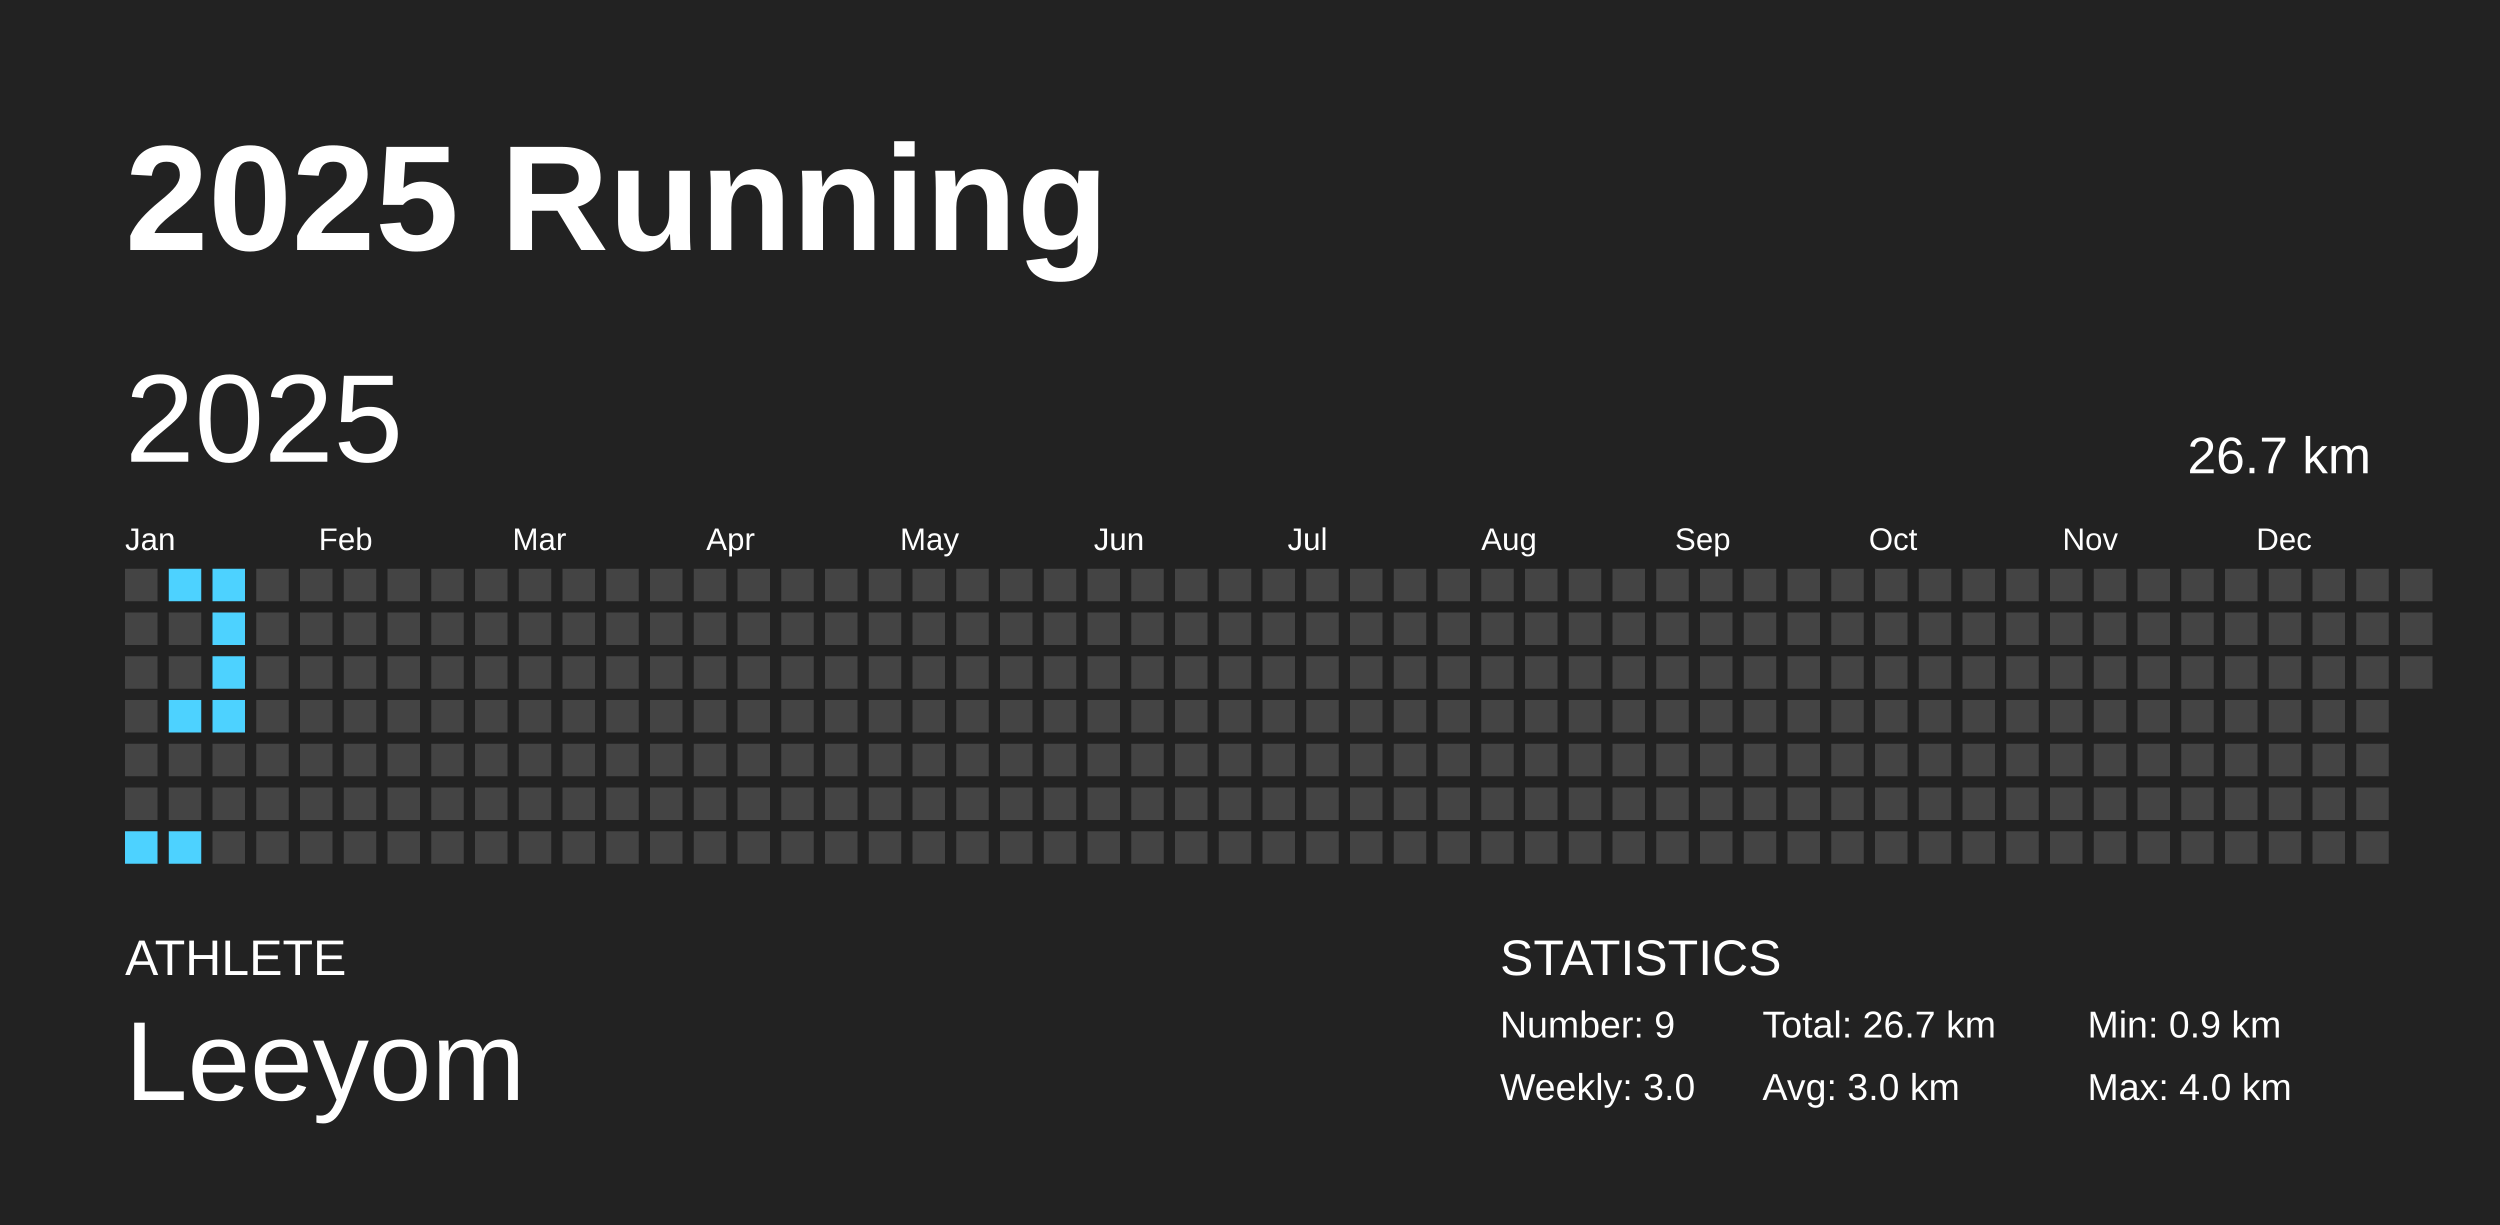
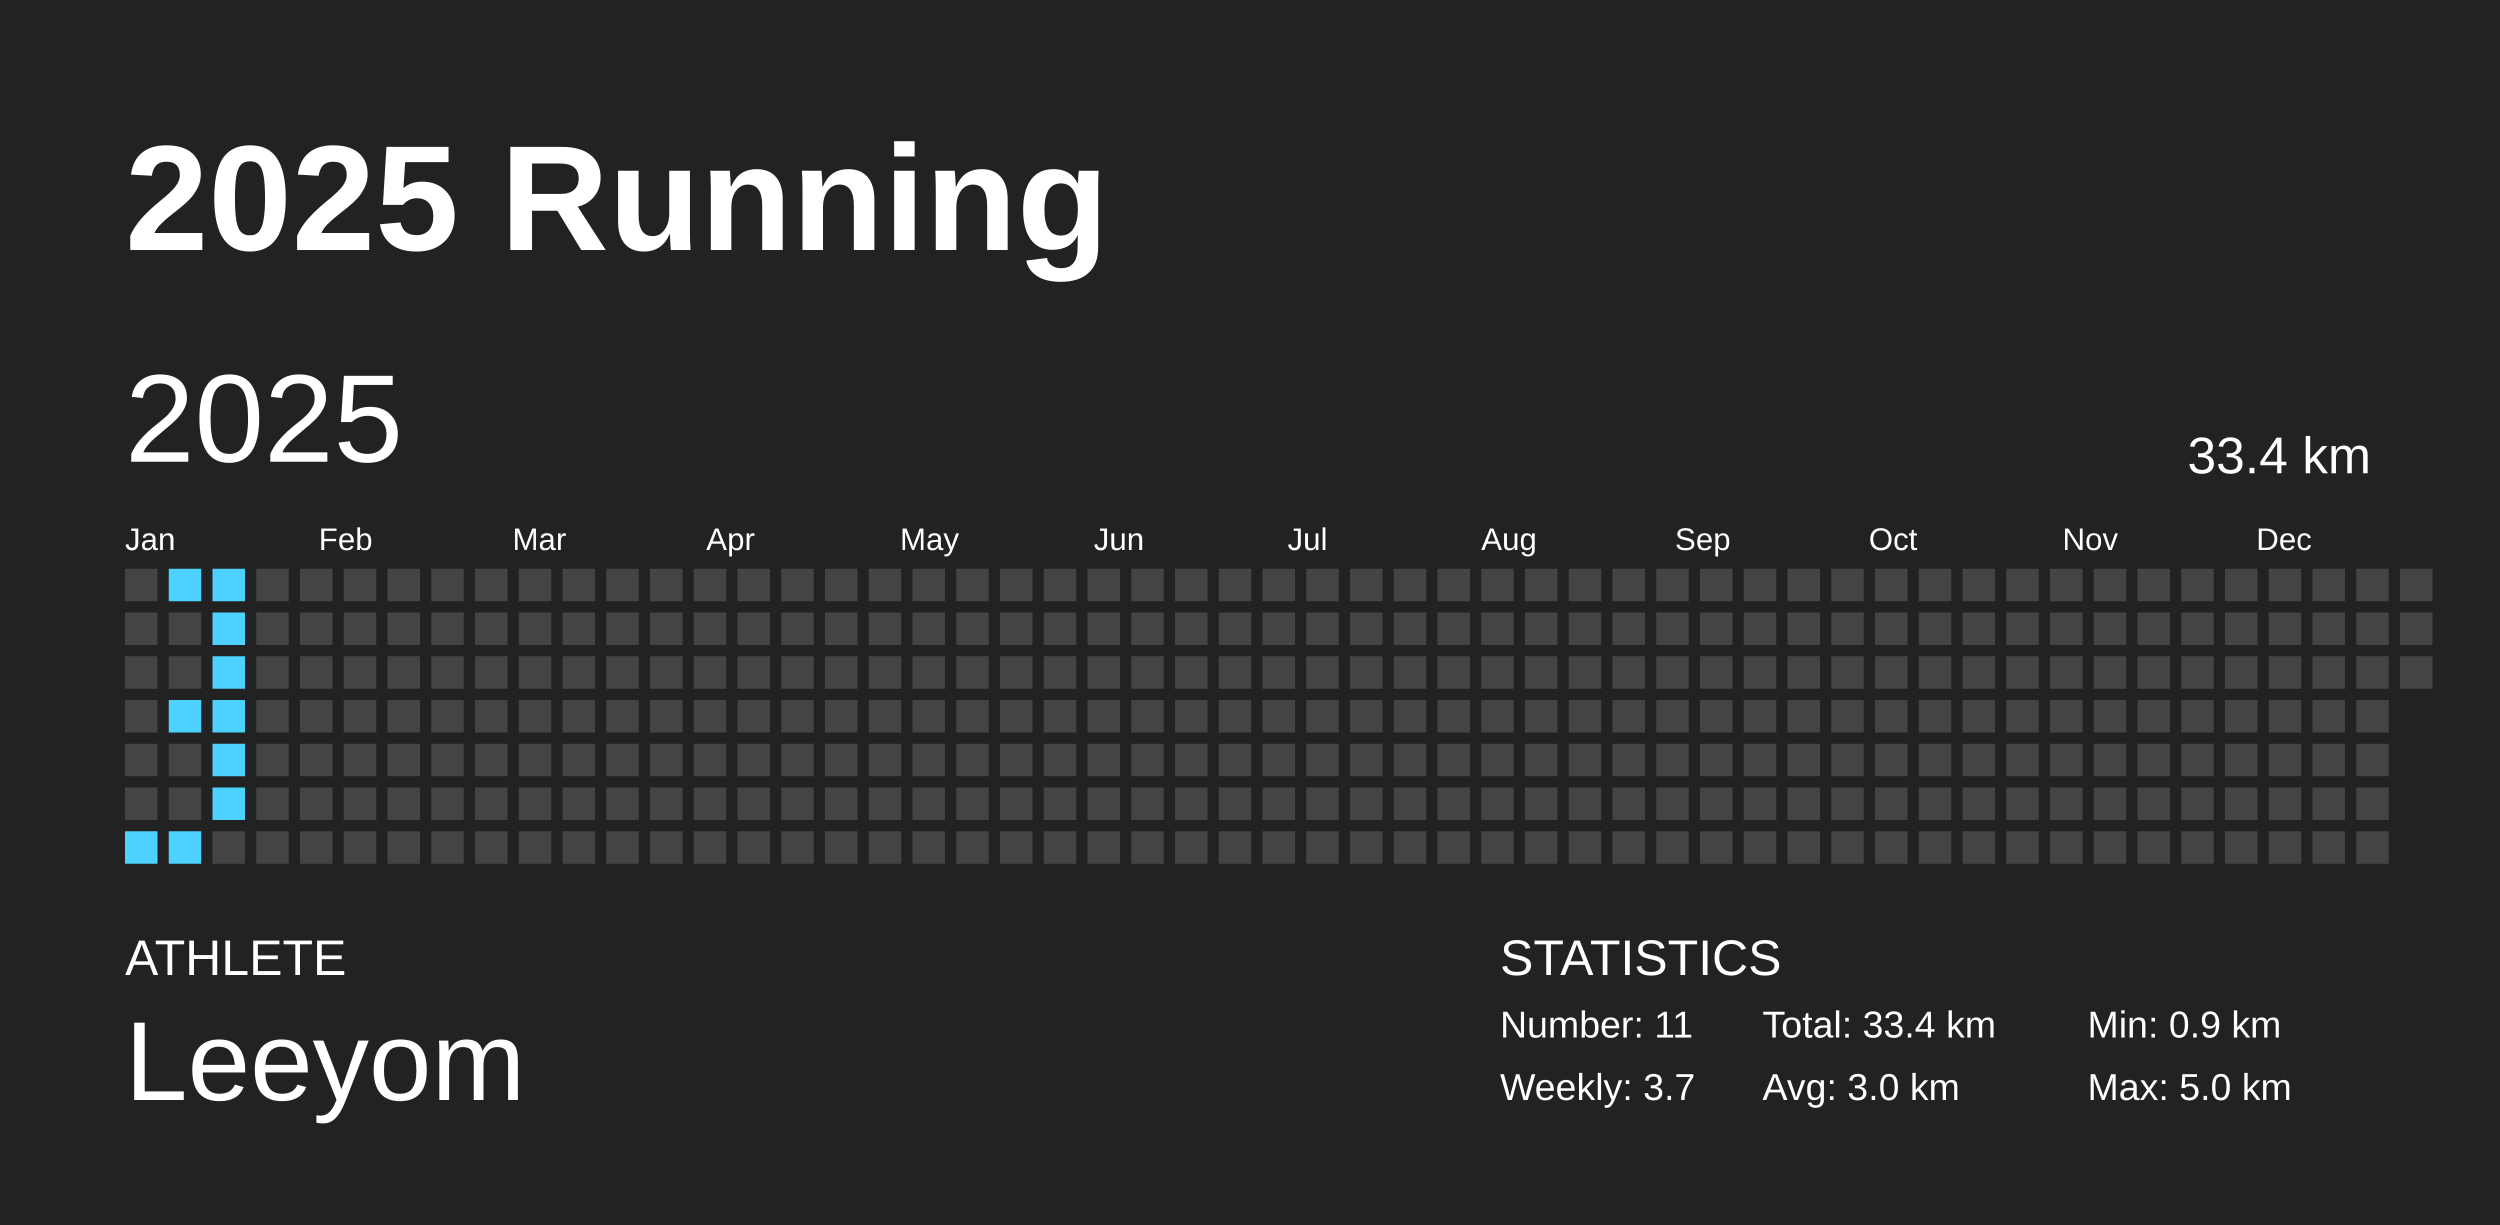
<svg xmlns="http://www.w3.org/2000/svg" baseProfile="full" height="98mm" version="1.1" viewBox="0,0,200,98" width="200mm">
  <defs />
  <rect fill="#222222" height="98" width="200" x="0" y="0" />
  <text fill="#FFFFFF" style="font-size:12px; font-family:Arial; font-weight:bold;" x="10" y="20">2025 Running</text>
  <text fill="#FFFFFF" style="font-size:4px; font-family:Arial" x="10" y="78">ATHLETE</text>
  <text fill="#FFFFFF" style="font-size:9px; font-family:Arial" x="10" y="88">Leeyom</text>
  <text fill="#FFFFFF" style="font-size:4px; font-family:Arial" x="120" y="78">STATISTICS</text>
-   <text fill="#FFFFFF" style="font-size:3px; font-family:Arial" x="120" y="83">Number: 9</text>
-   <text fill="#FFFFFF" style="font-size:3px; font-family:Arial" x="120" y="88">Weekly: 3.0</text>
-   <text fill="#FFFFFF" style="font-size:3px; font-family:Arial" x="141" y="83">Total: 26.7 km</text>
+   <text fill="#FFFFFF" style="font-size:3px; font-family:Arial" x="120" y="83">Number: 11</text>
+   <text fill="#FFFFFF" style="font-size:3px; font-family:Arial" x="120" y="88">Weekly: 3.7</text>
+   <text fill="#FFFFFF" style="font-size:3px; font-family:Arial" x="141" y="83">Total: 33.4 km</text>
  <text fill="#FFFFFF" style="font-size:3px; font-family:Arial" x="141" y="88">Avg: 3.0 km</text>
  <text fill="#FFFFFF" style="font-size:3px; font-family:Arial" x="167" y="83">Min: 0.9 km</text>
-   <text fill="#FFFFFF" style="font-size:3px; font-family:Arial" x="167" y="88">Max: 4.0 km</text>
+   <text fill="#FFFFFF" style="font-size:3px; font-family:Arial" x="167" y="88">Max: 5.0 km</text>
  <text dominant-baseline="hanging" fill="#FFFFFF" style="font-size:10.0px; font-family:Arial;" x="10" y="30">2025</text>
-   <text dominant-baseline="hanging" fill="#FFFFFF" style="font-size:4.125px; font-family:Arial;" x="175" y="35">26.7 km</text>
+   <text dominant-baseline="hanging" fill="#FFFFFF" style="font-size:4.125px; font-family:Arial;" x="175" y="35">33.4 km</text>
  <text fill="#FFFFFF" style="font-size:2.5px; font-family:Arial" x="10.0" y="44">Jan</text>
  <text fill="#FFFFFF" style="font-size:2.5px; font-family:Arial" x="25.5" y="44">Feb</text>
  <text fill="#FFFFFF" style="font-size:2.5px; font-family:Arial" x="41.0" y="44">Mar</text>
  <text fill="#FFFFFF" style="font-size:2.5px; font-family:Arial" x="56.5" y="44">Apr</text>
  <text fill="#FFFFFF" style="font-size:2.5px; font-family:Arial" x="72.0" y="44">May</text>
  <text fill="#FFFFFF" style="font-size:2.5px; font-family:Arial" x="87.5" y="44">Jun</text>
  <text fill="#FFFFFF" style="font-size:2.5px; font-family:Arial" x="103.0" y="44">Jul</text>
  <text fill="#FFFFFF" style="font-size:2.5px; font-family:Arial" x="118.5" y="44">Aug</text>
  <text fill="#FFFFFF" style="font-size:2.5px; font-family:Arial" x="134.0" y="44">Sep</text>
  <text fill="#FFFFFF" style="font-size:2.5px; font-family:Arial" x="149.5" y="44">Oct</text>
  <text fill="#FFFFFF" style="font-size:2.5px; font-family:Arial" x="165.0" y="44">Nov</text>
  <text fill="#FFFFFF" style="font-size:2.5px; font-family:Arial" x="180.5" y="44">Dec</text>
  <rect fill="#444444" height="2.6" width="2.6" x="10.0" y="45.5" />
  <rect fill="#444444" height="2.6" width="2.6" x="10.0" y="49.0" />
  <rect fill="#444444" height="2.6" width="2.6" x="10.0" y="52.5" />
  <rect fill="#444444" height="2.6" width="2.6" x="10.0" y="56.0" />
  <rect fill="#444444" height="2.6" width="2.6" x="10.0" y="59.5" />
  <rect fill="#444444" height="2.6" width="2.6" x="10.0" y="63.0" />
  <rect fill="#4dd2ff" height="2.6" width="2.6" x="10.0" y="66.5" />
  <rect fill="#4dd2ff" height="2.6" width="2.6" x="13.5" y="45.5" />
  <rect fill="#444444" height="2.6" width="2.6" x="13.5" y="49.0" />
  <rect fill="#444444" height="2.6" width="2.6" x="13.5" y="52.5" />
  <rect fill="#4dd2ff" height="2.6" width="2.6" x="13.5" y="56.0" />
  <rect fill="#444444" height="2.6" width="2.6" x="13.5" y="59.5" />
  <rect fill="#444444" height="2.6" width="2.6" x="13.5" y="63.0" />
  <rect fill="#4dd2ff" height="2.6" width="2.6" x="13.5" y="66.5" />
  <rect fill="#4dd2ff" height="2.6" width="2.6" x="17.0" y="45.5" />
  <rect fill="#4dd2ff" height="2.6" width="2.6" x="17.0" y="49.0" />
  <rect fill="#4dd2ff" height="2.6" width="2.6" x="17.0" y="52.5" />
  <rect fill="#4dd2ff" height="2.6" width="2.6" x="17.0" y="56.0" />
-   <rect fill="#444444" height="2.6" width="2.6" x="17.0" y="59.5" />
-   <rect fill="#444444" height="2.6" width="2.6" x="17.0" y="63.0" />
+   <rect fill="#4dd2ff" height="2.6" width="2.6" x="17.0" y="59.5" />
+   <rect fill="#4dd2ff" height="2.6" width="2.6" x="17.0" y="63.0" />
  <rect fill="#444444" height="2.6" width="2.6" x="17.0" y="66.5" />
  <rect fill="#444444" height="2.6" width="2.6" x="20.5" y="45.5" />
  <rect fill="#444444" height="2.6" width="2.6" x="20.5" y="49.0" />
  <rect fill="#444444" height="2.6" width="2.6" x="20.5" y="52.5" />
  <rect fill="#444444" height="2.6" width="2.6" x="20.5" y="56.0" />
  <rect fill="#444444" height="2.6" width="2.6" x="20.5" y="59.5" />
  <rect fill="#444444" height="2.6" width="2.6" x="20.5" y="63.0" />
  <rect fill="#444444" height="2.6" width="2.6" x="20.5" y="66.5" />
  <rect fill="#444444" height="2.6" width="2.6" x="24.0" y="45.5" />
  <rect fill="#444444" height="2.6" width="2.6" x="24.0" y="49.0" />
  <rect fill="#444444" height="2.6" width="2.6" x="24.0" y="52.5" />
  <rect fill="#444444" height="2.6" width="2.6" x="24.0" y="56.0" />
  <rect fill="#444444" height="2.6" width="2.6" x="24.0" y="59.5" />
  <rect fill="#444444" height="2.6" width="2.6" x="24.0" y="63.0" />
  <rect fill="#444444" height="2.6" width="2.6" x="24.0" y="66.5" />
  <rect fill="#444444" height="2.6" width="2.6" x="27.5" y="45.5" />
  <rect fill="#444444" height="2.6" width="2.6" x="27.5" y="49.0" />
  <rect fill="#444444" height="2.6" width="2.6" x="27.5" y="52.5" />
  <rect fill="#444444" height="2.6" width="2.6" x="27.5" y="56.0" />
  <rect fill="#444444" height="2.6" width="2.6" x="27.5" y="59.5" />
  <rect fill="#444444" height="2.6" width="2.6" x="27.5" y="63.0" />
  <rect fill="#444444" height="2.6" width="2.6" x="27.5" y="66.5" />
  <rect fill="#444444" height="2.6" width="2.6" x="31.0" y="45.5" />
  <rect fill="#444444" height="2.6" width="2.6" x="31.0" y="49.0" />
  <rect fill="#444444" height="2.6" width="2.6" x="31.0" y="52.5" />
  <rect fill="#444444" height="2.6" width="2.6" x="31.0" y="56.0" />
  <rect fill="#444444" height="2.6" width="2.6" x="31.0" y="59.5" />
  <rect fill="#444444" height="2.6" width="2.6" x="31.0" y="63.0" />
  <rect fill="#444444" height="2.6" width="2.6" x="31.0" y="66.5" />
  <rect fill="#444444" height="2.6" width="2.6" x="34.5" y="45.5" />
  <rect fill="#444444" height="2.6" width="2.6" x="34.5" y="49.0" />
  <rect fill="#444444" height="2.6" width="2.6" x="34.5" y="52.5" />
  <rect fill="#444444" height="2.6" width="2.6" x="34.5" y="56.0" />
  <rect fill="#444444" height="2.6" width="2.6" x="34.5" y="59.5" />
  <rect fill="#444444" height="2.6" width="2.6" x="34.5" y="63.0" />
  <rect fill="#444444" height="2.6" width="2.6" x="34.5" y="66.5" />
  <rect fill="#444444" height="2.6" width="2.6" x="38.0" y="45.5" />
  <rect fill="#444444" height="2.6" width="2.6" x="38.0" y="49.0" />
  <rect fill="#444444" height="2.6" width="2.6" x="38.0" y="52.5" />
  <rect fill="#444444" height="2.6" width="2.6" x="38.0" y="56.0" />
  <rect fill="#444444" height="2.6" width="2.6" x="38.0" y="59.5" />
  <rect fill="#444444" height="2.6" width="2.6" x="38.0" y="63.0" />
  <rect fill="#444444" height="2.6" width="2.6" x="38.0" y="66.5" />
  <rect fill="#444444" height="2.6" width="2.6" x="41.5" y="45.5" />
  <rect fill="#444444" height="2.6" width="2.6" x="41.5" y="49.0" />
  <rect fill="#444444" height="2.6" width="2.6" x="41.5" y="52.5" />
  <rect fill="#444444" height="2.6" width="2.6" x="41.5" y="56.0" />
  <rect fill="#444444" height="2.6" width="2.6" x="41.5" y="59.5" />
  <rect fill="#444444" height="2.6" width="2.6" x="41.5" y="63.0" />
  <rect fill="#444444" height="2.6" width="2.6" x="41.5" y="66.5" />
  <rect fill="#444444" height="2.6" width="2.6" x="45.0" y="45.5" />
  <rect fill="#444444" height="2.6" width="2.6" x="45.0" y="49.0" />
  <rect fill="#444444" height="2.6" width="2.6" x="45.0" y="52.5" />
  <rect fill="#444444" height="2.6" width="2.6" x="45.0" y="56.0" />
  <rect fill="#444444" height="2.6" width="2.6" x="45.0" y="59.5" />
  <rect fill="#444444" height="2.6" width="2.6" x="45.0" y="63.0" />
  <rect fill="#444444" height="2.6" width="2.6" x="45.0" y="66.5" />
  <rect fill="#444444" height="2.6" width="2.6" x="48.5" y="45.5" />
  <rect fill="#444444" height="2.6" width="2.6" x="48.5" y="49.0" />
  <rect fill="#444444" height="2.6" width="2.6" x="48.5" y="52.5" />
  <rect fill="#444444" height="2.6" width="2.6" x="48.5" y="56.0" />
  <rect fill="#444444" height="2.6" width="2.6" x="48.5" y="59.5" />
  <rect fill="#444444" height="2.6" width="2.6" x="48.5" y="63.0" />
  <rect fill="#444444" height="2.6" width="2.6" x="48.5" y="66.5" />
  <rect fill="#444444" height="2.6" width="2.6" x="52.0" y="45.5" />
  <rect fill="#444444" height="2.6" width="2.6" x="52.0" y="49.0" />
  <rect fill="#444444" height="2.6" width="2.6" x="52.0" y="52.5" />
  <rect fill="#444444" height="2.6" width="2.6" x="52.0" y="56.0" />
  <rect fill="#444444" height="2.6" width="2.6" x="52.0" y="59.5" />
  <rect fill="#444444" height="2.6" width="2.6" x="52.0" y="63.0" />
  <rect fill="#444444" height="2.6" width="2.6" x="52.0" y="66.5" />
  <rect fill="#444444" height="2.6" width="2.6" x="55.5" y="45.5" />
  <rect fill="#444444" height="2.6" width="2.6" x="55.5" y="49.0" />
  <rect fill="#444444" height="2.6" width="2.6" x="55.5" y="52.5" />
  <rect fill="#444444" height="2.6" width="2.6" x="55.5" y="56.0" />
  <rect fill="#444444" height="2.6" width="2.6" x="55.5" y="59.5" />
  <rect fill="#444444" height="2.6" width="2.6" x="55.5" y="63.0" />
  <rect fill="#444444" height="2.6" width="2.6" x="55.5" y="66.5" />
  <rect fill="#444444" height="2.6" width="2.6" x="59.0" y="45.5" />
  <rect fill="#444444" height="2.6" width="2.6" x="59.0" y="49.0" />
  <rect fill="#444444" height="2.6" width="2.6" x="59.0" y="52.5" />
  <rect fill="#444444" height="2.6" width="2.6" x="59.0" y="56.0" />
  <rect fill="#444444" height="2.6" width="2.6" x="59.0" y="59.5" />
  <rect fill="#444444" height="2.6" width="2.6" x="59.0" y="63.0" />
  <rect fill="#444444" height="2.6" width="2.6" x="59.0" y="66.5" />
  <rect fill="#444444" height="2.6" width="2.6" x="62.5" y="45.5" />
  <rect fill="#444444" height="2.6" width="2.6" x="62.5" y="49.0" />
  <rect fill="#444444" height="2.6" width="2.6" x="62.5" y="52.5" />
  <rect fill="#444444" height="2.6" width="2.6" x="62.5" y="56.0" />
  <rect fill="#444444" height="2.6" width="2.6" x="62.5" y="59.5" />
  <rect fill="#444444" height="2.6" width="2.6" x="62.5" y="63.0" />
  <rect fill="#444444" height="2.6" width="2.6" x="62.5" y="66.5" />
  <rect fill="#444444" height="2.6" width="2.6" x="66.0" y="45.5" />
  <rect fill="#444444" height="2.6" width="2.6" x="66.0" y="49.0" />
  <rect fill="#444444" height="2.6" width="2.6" x="66.0" y="52.5" />
  <rect fill="#444444" height="2.6" width="2.6" x="66.0" y="56.0" />
  <rect fill="#444444" height="2.6" width="2.6" x="66.0" y="59.5" />
  <rect fill="#444444" height="2.6" width="2.6" x="66.0" y="63.0" />
  <rect fill="#444444" height="2.6" width="2.6" x="66.0" y="66.5" />
  <rect fill="#444444" height="2.6" width="2.6" x="69.5" y="45.5" />
  <rect fill="#444444" height="2.6" width="2.6" x="69.5" y="49.0" />
  <rect fill="#444444" height="2.6" width="2.6" x="69.5" y="52.5" />
  <rect fill="#444444" height="2.6" width="2.6" x="69.5" y="56.0" />
  <rect fill="#444444" height="2.6" width="2.6" x="69.5" y="59.5" />
  <rect fill="#444444" height="2.6" width="2.6" x="69.5" y="63.0" />
  <rect fill="#444444" height="2.6" width="2.6" x="69.5" y="66.5" />
  <rect fill="#444444" height="2.6" width="2.6" x="73.0" y="45.5" />
  <rect fill="#444444" height="2.6" width="2.6" x="73.0" y="49.0" />
  <rect fill="#444444" height="2.6" width="2.6" x="73.0" y="52.5" />
  <rect fill="#444444" height="2.6" width="2.6" x="73.0" y="56.0" />
  <rect fill="#444444" height="2.6" width="2.6" x="73.0" y="59.5" />
  <rect fill="#444444" height="2.6" width="2.6" x="73.0" y="63.0" />
  <rect fill="#444444" height="2.6" width="2.6" x="73.0" y="66.5" />
  <rect fill="#444444" height="2.6" width="2.6" x="76.5" y="45.5" />
  <rect fill="#444444" height="2.6" width="2.6" x="76.5" y="49.0" />
  <rect fill="#444444" height="2.6" width="2.6" x="76.5" y="52.5" />
  <rect fill="#444444" height="2.6" width="2.6" x="76.5" y="56.0" />
  <rect fill="#444444" height="2.6" width="2.6" x="76.5" y="59.5" />
  <rect fill="#444444" height="2.6" width="2.6" x="76.5" y="63.0" />
  <rect fill="#444444" height="2.6" width="2.6" x="76.5" y="66.5" />
  <rect fill="#444444" height="2.6" width="2.6" x="80.0" y="45.5" />
  <rect fill="#444444" height="2.6" width="2.6" x="80.0" y="49.0" />
  <rect fill="#444444" height="2.6" width="2.6" x="80.0" y="52.5" />
  <rect fill="#444444" height="2.6" width="2.6" x="80.0" y="56.0" />
  <rect fill="#444444" height="2.6" width="2.6" x="80.0" y="59.5" />
  <rect fill="#444444" height="2.6" width="2.6" x="80.0" y="63.0" />
  <rect fill="#444444" height="2.6" width="2.6" x="80.0" y="66.5" />
  <rect fill="#444444" height="2.6" width="2.6" x="83.5" y="45.5" />
  <rect fill="#444444" height="2.6" width="2.6" x="83.5" y="49.0" />
  <rect fill="#444444" height="2.6" width="2.6" x="83.5" y="52.5" />
  <rect fill="#444444" height="2.6" width="2.6" x="83.5" y="56.0" />
  <rect fill="#444444" height="2.6" width="2.6" x="83.5" y="59.5" />
  <rect fill="#444444" height="2.6" width="2.6" x="83.5" y="63.0" />
  <rect fill="#444444" height="2.6" width="2.6" x="83.5" y="66.5" />
  <rect fill="#444444" height="2.6" width="2.6" x="87.0" y="45.5" />
  <rect fill="#444444" height="2.6" width="2.6" x="87.0" y="49.0" />
  <rect fill="#444444" height="2.6" width="2.6" x="87.0" y="52.5" />
  <rect fill="#444444" height="2.6" width="2.6" x="87.0" y="56.0" />
  <rect fill="#444444" height="2.6" width="2.6" x="87.0" y="59.5" />
  <rect fill="#444444" height="2.6" width="2.6" x="87.0" y="63.0" />
  <rect fill="#444444" height="2.6" width="2.6" x="87.0" y="66.5" />
  <rect fill="#444444" height="2.6" width="2.6" x="90.5" y="45.5" />
  <rect fill="#444444" height="2.6" width="2.6" x="90.5" y="49.0" />
  <rect fill="#444444" height="2.6" width="2.6" x="90.5" y="52.5" />
  <rect fill="#444444" height="2.6" width="2.6" x="90.5" y="56.0" />
  <rect fill="#444444" height="2.6" width="2.6" x="90.5" y="59.5" />
  <rect fill="#444444" height="2.6" width="2.6" x="90.5" y="63.0" />
  <rect fill="#444444" height="2.6" width="2.6" x="90.5" y="66.5" />
  <rect fill="#444444" height="2.6" width="2.6" x="94.0" y="45.5" />
  <rect fill="#444444" height="2.6" width="2.6" x="94.0" y="49.0" />
  <rect fill="#444444" height="2.6" width="2.6" x="94.0" y="52.5" />
  <rect fill="#444444" height="2.6" width="2.6" x="94.0" y="56.0" />
  <rect fill="#444444" height="2.6" width="2.6" x="94.0" y="59.5" />
  <rect fill="#444444" height="2.6" width="2.6" x="94.0" y="63.0" />
  <rect fill="#444444" height="2.6" width="2.6" x="94.0" y="66.5" />
  <rect fill="#444444" height="2.6" width="2.6" x="97.5" y="45.5" />
  <rect fill="#444444" height="2.6" width="2.6" x="97.5" y="49.0" />
  <rect fill="#444444" height="2.6" width="2.6" x="97.5" y="52.5" />
  <rect fill="#444444" height="2.6" width="2.6" x="97.5" y="56.0" />
  <rect fill="#444444" height="2.6" width="2.6" x="97.5" y="59.5" />
  <rect fill="#444444" height="2.6" width="2.6" x="97.5" y="63.0" />
  <rect fill="#444444" height="2.6" width="2.6" x="97.5" y="66.5" />
  <rect fill="#444444" height="2.6" width="2.6" x="101.0" y="45.5" />
  <rect fill="#444444" height="2.6" width="2.6" x="101.0" y="49.0" />
  <rect fill="#444444" height="2.6" width="2.6" x="101.0" y="52.5" />
  <rect fill="#444444" height="2.6" width="2.6" x="101.0" y="56.0" />
  <rect fill="#444444" height="2.6" width="2.6" x="101.0" y="59.5" />
  <rect fill="#444444" height="2.6" width="2.6" x="101.0" y="63.0" />
  <rect fill="#444444" height="2.6" width="2.6" x="101.0" y="66.5" />
  <rect fill="#444444" height="2.6" width="2.6" x="104.5" y="45.5" />
  <rect fill="#444444" height="2.6" width="2.6" x="104.5" y="49.0" />
  <rect fill="#444444" height="2.6" width="2.6" x="104.5" y="52.5" />
  <rect fill="#444444" height="2.6" width="2.6" x="104.5" y="56.0" />
  <rect fill="#444444" height="2.6" width="2.6" x="104.5" y="59.5" />
  <rect fill="#444444" height="2.6" width="2.6" x="104.5" y="63.0" />
  <rect fill="#444444" height="2.6" width="2.6" x="104.5" y="66.5" />
  <rect fill="#444444" height="2.6" width="2.6" x="108.0" y="45.5" />
  <rect fill="#444444" height="2.6" width="2.6" x="108.0" y="49.0" />
  <rect fill="#444444" height="2.6" width="2.6" x="108.0" y="52.5" />
  <rect fill="#444444" height="2.6" width="2.6" x="108.0" y="56.0" />
  <rect fill="#444444" height="2.6" width="2.6" x="108.0" y="59.5" />
  <rect fill="#444444" height="2.6" width="2.6" x="108.0" y="63.0" />
  <rect fill="#444444" height="2.6" width="2.6" x="108.0" y="66.5" />
  <rect fill="#444444" height="2.6" width="2.6" x="111.5" y="45.5" />
  <rect fill="#444444" height="2.6" width="2.6" x="111.5" y="49.0" />
  <rect fill="#444444" height="2.6" width="2.6" x="111.5" y="52.5" />
  <rect fill="#444444" height="2.6" width="2.6" x="111.5" y="56.0" />
  <rect fill="#444444" height="2.6" width="2.6" x="111.5" y="59.5" />
  <rect fill="#444444" height="2.6" width="2.6" x="111.5" y="63.0" />
  <rect fill="#444444" height="2.6" width="2.6" x="111.5" y="66.5" />
  <rect fill="#444444" height="2.6" width="2.6" x="115.0" y="45.5" />
  <rect fill="#444444" height="2.6" width="2.6" x="115.0" y="49.0" />
  <rect fill="#444444" height="2.6" width="2.6" x="115.0" y="52.5" />
  <rect fill="#444444" height="2.6" width="2.6" x="115.0" y="56.0" />
  <rect fill="#444444" height="2.6" width="2.6" x="115.0" y="59.5" />
  <rect fill="#444444" height="2.6" width="2.6" x="115.0" y="63.0" />
  <rect fill="#444444" height="2.6" width="2.6" x="115.0" y="66.5" />
  <rect fill="#444444" height="2.6" width="2.6" x="118.5" y="45.5" />
  <rect fill="#444444" height="2.6" width="2.6" x="118.5" y="49.0" />
  <rect fill="#444444" height="2.6" width="2.6" x="118.5" y="52.5" />
  <rect fill="#444444" height="2.6" width="2.6" x="118.5" y="56.0" />
  <rect fill="#444444" height="2.6" width="2.6" x="118.5" y="59.5" />
  <rect fill="#444444" height="2.6" width="2.6" x="118.5" y="63.0" />
  <rect fill="#444444" height="2.6" width="2.6" x="118.5" y="66.5" />
  <rect fill="#444444" height="2.6" width="2.6" x="122.0" y="45.5" />
  <rect fill="#444444" height="2.6" width="2.6" x="122.0" y="49.0" />
  <rect fill="#444444" height="2.6" width="2.6" x="122.0" y="52.5" />
  <rect fill="#444444" height="2.6" width="2.6" x="122.0" y="56.0" />
  <rect fill="#444444" height="2.6" width="2.6" x="122.0" y="59.5" />
  <rect fill="#444444" height="2.6" width="2.6" x="122.0" y="63.0" />
  <rect fill="#444444" height="2.6" width="2.6" x="122.0" y="66.5" />
  <rect fill="#444444" height="2.6" width="2.6" x="125.5" y="45.5" />
  <rect fill="#444444" height="2.6" width="2.6" x="125.5" y="49.0" />
  <rect fill="#444444" height="2.6" width="2.6" x="125.5" y="52.5" />
  <rect fill="#444444" height="2.6" width="2.6" x="125.5" y="56.0" />
  <rect fill="#444444" height="2.6" width="2.6" x="125.5" y="59.5" />
  <rect fill="#444444" height="2.6" width="2.6" x="125.5" y="63.0" />
  <rect fill="#444444" height="2.6" width="2.6" x="125.5" y="66.5" />
  <rect fill="#444444" height="2.6" width="2.6" x="129.0" y="45.5" />
  <rect fill="#444444" height="2.6" width="2.6" x="129.0" y="49.0" />
  <rect fill="#444444" height="2.6" width="2.6" x="129.0" y="52.5" />
  <rect fill="#444444" height="2.6" width="2.6" x="129.0" y="56.0" />
  <rect fill="#444444" height="2.6" width="2.6" x="129.0" y="59.5" />
  <rect fill="#444444" height="2.6" width="2.6" x="129.0" y="63.0" />
  <rect fill="#444444" height="2.6" width="2.6" x="129.0" y="66.5" />
  <rect fill="#444444" height="2.6" width="2.6" x="132.5" y="45.5" />
  <rect fill="#444444" height="2.6" width="2.6" x="132.5" y="49.0" />
  <rect fill="#444444" height="2.6" width="2.6" x="132.5" y="52.5" />
  <rect fill="#444444" height="2.6" width="2.6" x="132.5" y="56.0" />
  <rect fill="#444444" height="2.6" width="2.6" x="132.5" y="59.5" />
  <rect fill="#444444" height="2.6" width="2.6" x="132.5" y="63.0" />
  <rect fill="#444444" height="2.6" width="2.6" x="132.5" y="66.5" />
  <rect fill="#444444" height="2.6" width="2.6" x="136.0" y="45.5" />
  <rect fill="#444444" height="2.6" width="2.6" x="136.0" y="49.0" />
  <rect fill="#444444" height="2.6" width="2.6" x="136.0" y="52.5" />
  <rect fill="#444444" height="2.6" width="2.6" x="136.0" y="56.0" />
  <rect fill="#444444" height="2.6" width="2.6" x="136.0" y="59.5" />
  <rect fill="#444444" height="2.6" width="2.6" x="136.0" y="63.0" />
  <rect fill="#444444" height="2.6" width="2.6" x="136.0" y="66.5" />
  <rect fill="#444444" height="2.6" width="2.6" x="139.5" y="45.5" />
  <rect fill="#444444" height="2.6" width="2.6" x="139.5" y="49.0" />
  <rect fill="#444444" height="2.6" width="2.6" x="139.5" y="52.5" />
  <rect fill="#444444" height="2.6" width="2.6" x="139.5" y="56.0" />
  <rect fill="#444444" height="2.6" width="2.6" x="139.5" y="59.5" />
  <rect fill="#444444" height="2.6" width="2.6" x="139.5" y="63.0" />
  <rect fill="#444444" height="2.6" width="2.6" x="139.5" y="66.5" />
  <rect fill="#444444" height="2.6" width="2.6" x="143.0" y="45.5" />
  <rect fill="#444444" height="2.6" width="2.6" x="143.0" y="49.0" />
  <rect fill="#444444" height="2.6" width="2.6" x="143.0" y="52.5" />
  <rect fill="#444444" height="2.6" width="2.6" x="143.0" y="56.0" />
  <rect fill="#444444" height="2.6" width="2.6" x="143.0" y="59.5" />
  <rect fill="#444444" height="2.6" width="2.6" x="143.0" y="63.0" />
  <rect fill="#444444" height="2.6" width="2.6" x="143.0" y="66.5" />
  <rect fill="#444444" height="2.6" width="2.6" x="146.5" y="45.5" />
  <rect fill="#444444" height="2.6" width="2.6" x="146.5" y="49.0" />
  <rect fill="#444444" height="2.6" width="2.6" x="146.5" y="52.5" />
  <rect fill="#444444" height="2.6" width="2.6" x="146.5" y="56.0" />
  <rect fill="#444444" height="2.6" width="2.6" x="146.5" y="59.5" />
  <rect fill="#444444" height="2.6" width="2.6" x="146.5" y="63.0" />
  <rect fill="#444444" height="2.6" width="2.6" x="146.5" y="66.5" />
  <rect fill="#444444" height="2.6" width="2.6" x="150.0" y="45.5" />
  <rect fill="#444444" height="2.6" width="2.6" x="150.0" y="49.0" />
  <rect fill="#444444" height="2.6" width="2.6" x="150.0" y="52.5" />
  <rect fill="#444444" height="2.6" width="2.6" x="150.0" y="56.0" />
  <rect fill="#444444" height="2.6" width="2.6" x="150.0" y="59.5" />
  <rect fill="#444444" height="2.6" width="2.6" x="150.0" y="63.0" />
  <rect fill="#444444" height="2.6" width="2.6" x="150.0" y="66.5" />
  <rect fill="#444444" height="2.6" width="2.6" x="153.5" y="45.5" />
  <rect fill="#444444" height="2.6" width="2.6" x="153.5" y="49.0" />
  <rect fill="#444444" height="2.6" width="2.6" x="153.5" y="52.5" />
  <rect fill="#444444" height="2.6" width="2.6" x="153.5" y="56.0" />
  <rect fill="#444444" height="2.6" width="2.6" x="153.5" y="59.5" />
  <rect fill="#444444" height="2.6" width="2.6" x="153.5" y="63.0" />
  <rect fill="#444444" height="2.6" width="2.6" x="153.5" y="66.5" />
  <rect fill="#444444" height="2.6" width="2.6" x="157.0" y="45.5" />
  <rect fill="#444444" height="2.6" width="2.6" x="157.0" y="49.0" />
  <rect fill="#444444" height="2.6" width="2.6" x="157.0" y="52.5" />
  <rect fill="#444444" height="2.6" width="2.6" x="157.0" y="56.0" />
  <rect fill="#444444" height="2.6" width="2.6" x="157.0" y="59.5" />
  <rect fill="#444444" height="2.6" width="2.6" x="157.0" y="63.0" />
  <rect fill="#444444" height="2.6" width="2.6" x="157.0" y="66.5" />
  <rect fill="#444444" height="2.6" width="2.6" x="160.5" y="45.5" />
  <rect fill="#444444" height="2.6" width="2.6" x="160.5" y="49.0" />
  <rect fill="#444444" height="2.6" width="2.6" x="160.5" y="52.5" />
  <rect fill="#444444" height="2.6" width="2.6" x="160.5" y="56.0" />
  <rect fill="#444444" height="2.6" width="2.6" x="160.5" y="59.5" />
  <rect fill="#444444" height="2.6" width="2.6" x="160.5" y="63.0" />
  <rect fill="#444444" height="2.6" width="2.6" x="160.5" y="66.5" />
  <rect fill="#444444" height="2.6" width="2.6" x="164.0" y="45.5" />
  <rect fill="#444444" height="2.6" width="2.6" x="164.0" y="49.0" />
  <rect fill="#444444" height="2.6" width="2.6" x="164.0" y="52.5" />
  <rect fill="#444444" height="2.6" width="2.6" x="164.0" y="56.0" />
  <rect fill="#444444" height="2.6" width="2.6" x="164.0" y="59.5" />
  <rect fill="#444444" height="2.6" width="2.6" x="164.0" y="63.0" />
  <rect fill="#444444" height="2.6" width="2.6" x="164.0" y="66.5" />
  <rect fill="#444444" height="2.6" width="2.6" x="167.5" y="45.5" />
  <rect fill="#444444" height="2.6" width="2.6" x="167.5" y="49.0" />
  <rect fill="#444444" height="2.6" width="2.6" x="167.5" y="52.5" />
  <rect fill="#444444" height="2.6" width="2.6" x="167.5" y="56.0" />
  <rect fill="#444444" height="2.6" width="2.6" x="167.5" y="59.5" />
  <rect fill="#444444" height="2.6" width="2.6" x="167.5" y="63.0" />
  <rect fill="#444444" height="2.6" width="2.6" x="167.5" y="66.5" />
  <rect fill="#444444" height="2.6" width="2.6" x="171.0" y="45.5" />
  <rect fill="#444444" height="2.6" width="2.6" x="171.0" y="49.0" />
  <rect fill="#444444" height="2.6" width="2.6" x="171.0" y="52.5" />
  <rect fill="#444444" height="2.6" width="2.6" x="171.0" y="56.0" />
  <rect fill="#444444" height="2.6" width="2.6" x="171.0" y="59.5" />
  <rect fill="#444444" height="2.6" width="2.6" x="171.0" y="63.0" />
  <rect fill="#444444" height="2.6" width="2.6" x="171.0" y="66.5" />
  <rect fill="#444444" height="2.6" width="2.6" x="174.5" y="45.5" />
  <rect fill="#444444" height="2.6" width="2.6" x="174.5" y="49.0" />
  <rect fill="#444444" height="2.6" width="2.6" x="174.5" y="52.5" />
  <rect fill="#444444" height="2.6" width="2.6" x="174.5" y="56.0" />
  <rect fill="#444444" height="2.6" width="2.6" x="174.5" y="59.5" />
  <rect fill="#444444" height="2.6" width="2.6" x="174.5" y="63.0" />
  <rect fill="#444444" height="2.6" width="2.6" x="174.5" y="66.5" />
  <rect fill="#444444" height="2.6" width="2.6" x="178.0" y="45.5" />
  <rect fill="#444444" height="2.6" width="2.6" x="178.0" y="49.0" />
  <rect fill="#444444" height="2.6" width="2.6" x="178.0" y="52.5" />
  <rect fill="#444444" height="2.6" width="2.6" x="178.0" y="56.0" />
  <rect fill="#444444" height="2.6" width="2.6" x="178.0" y="59.5" />
  <rect fill="#444444" height="2.6" width="2.6" x="178.0" y="63.0" />
  <rect fill="#444444" height="2.6" width="2.6" x="178.0" y="66.5" />
  <rect fill="#444444" height="2.6" width="2.6" x="181.5" y="45.5" />
  <rect fill="#444444" height="2.6" width="2.6" x="181.5" y="49.0" />
  <rect fill="#444444" height="2.6" width="2.6" x="181.5" y="52.5" />
  <rect fill="#444444" height="2.6" width="2.6" x="181.5" y="56.0" />
  <rect fill="#444444" height="2.6" width="2.6" x="181.5" y="59.5" />
  <rect fill="#444444" height="2.6" width="2.6" x="181.5" y="63.0" />
  <rect fill="#444444" height="2.6" width="2.6" x="181.5" y="66.5" />
  <rect fill="#444444" height="2.6" width="2.6" x="185.0" y="45.5" />
  <rect fill="#444444" height="2.6" width="2.6" x="185.0" y="49.0" />
  <rect fill="#444444" height="2.6" width="2.6" x="185.0" y="52.5" />
  <rect fill="#444444" height="2.6" width="2.6" x="185.0" y="56.0" />
  <rect fill="#444444" height="2.6" width="2.6" x="185.0" y="59.5" />
  <rect fill="#444444" height="2.6" width="2.6" x="185.0" y="63.0" />
  <rect fill="#444444" height="2.6" width="2.6" x="185.0" y="66.5" />
  <rect fill="#444444" height="2.6" width="2.6" x="188.5" y="45.5" />
  <rect fill="#444444" height="2.6" width="2.6" x="188.5" y="49.0" />
  <rect fill="#444444" height="2.6" width="2.6" x="188.5" y="52.5" />
  <rect fill="#444444" height="2.6" width="2.6" x="188.5" y="56.0" />
  <rect fill="#444444" height="2.6" width="2.6" x="188.5" y="59.5" />
  <rect fill="#444444" height="2.6" width="2.6" x="188.5" y="63.0" />
  <rect fill="#444444" height="2.6" width="2.6" x="188.5" y="66.5" />
  <rect fill="#444444" height="2.6" width="2.6" x="192.0" y="45.5" />
  <rect fill="#444444" height="2.6" width="2.6" x="192.0" y="49.0" />
  <rect fill="#444444" height="2.6" width="2.6" x="192.0" y="52.5" />
</svg>
